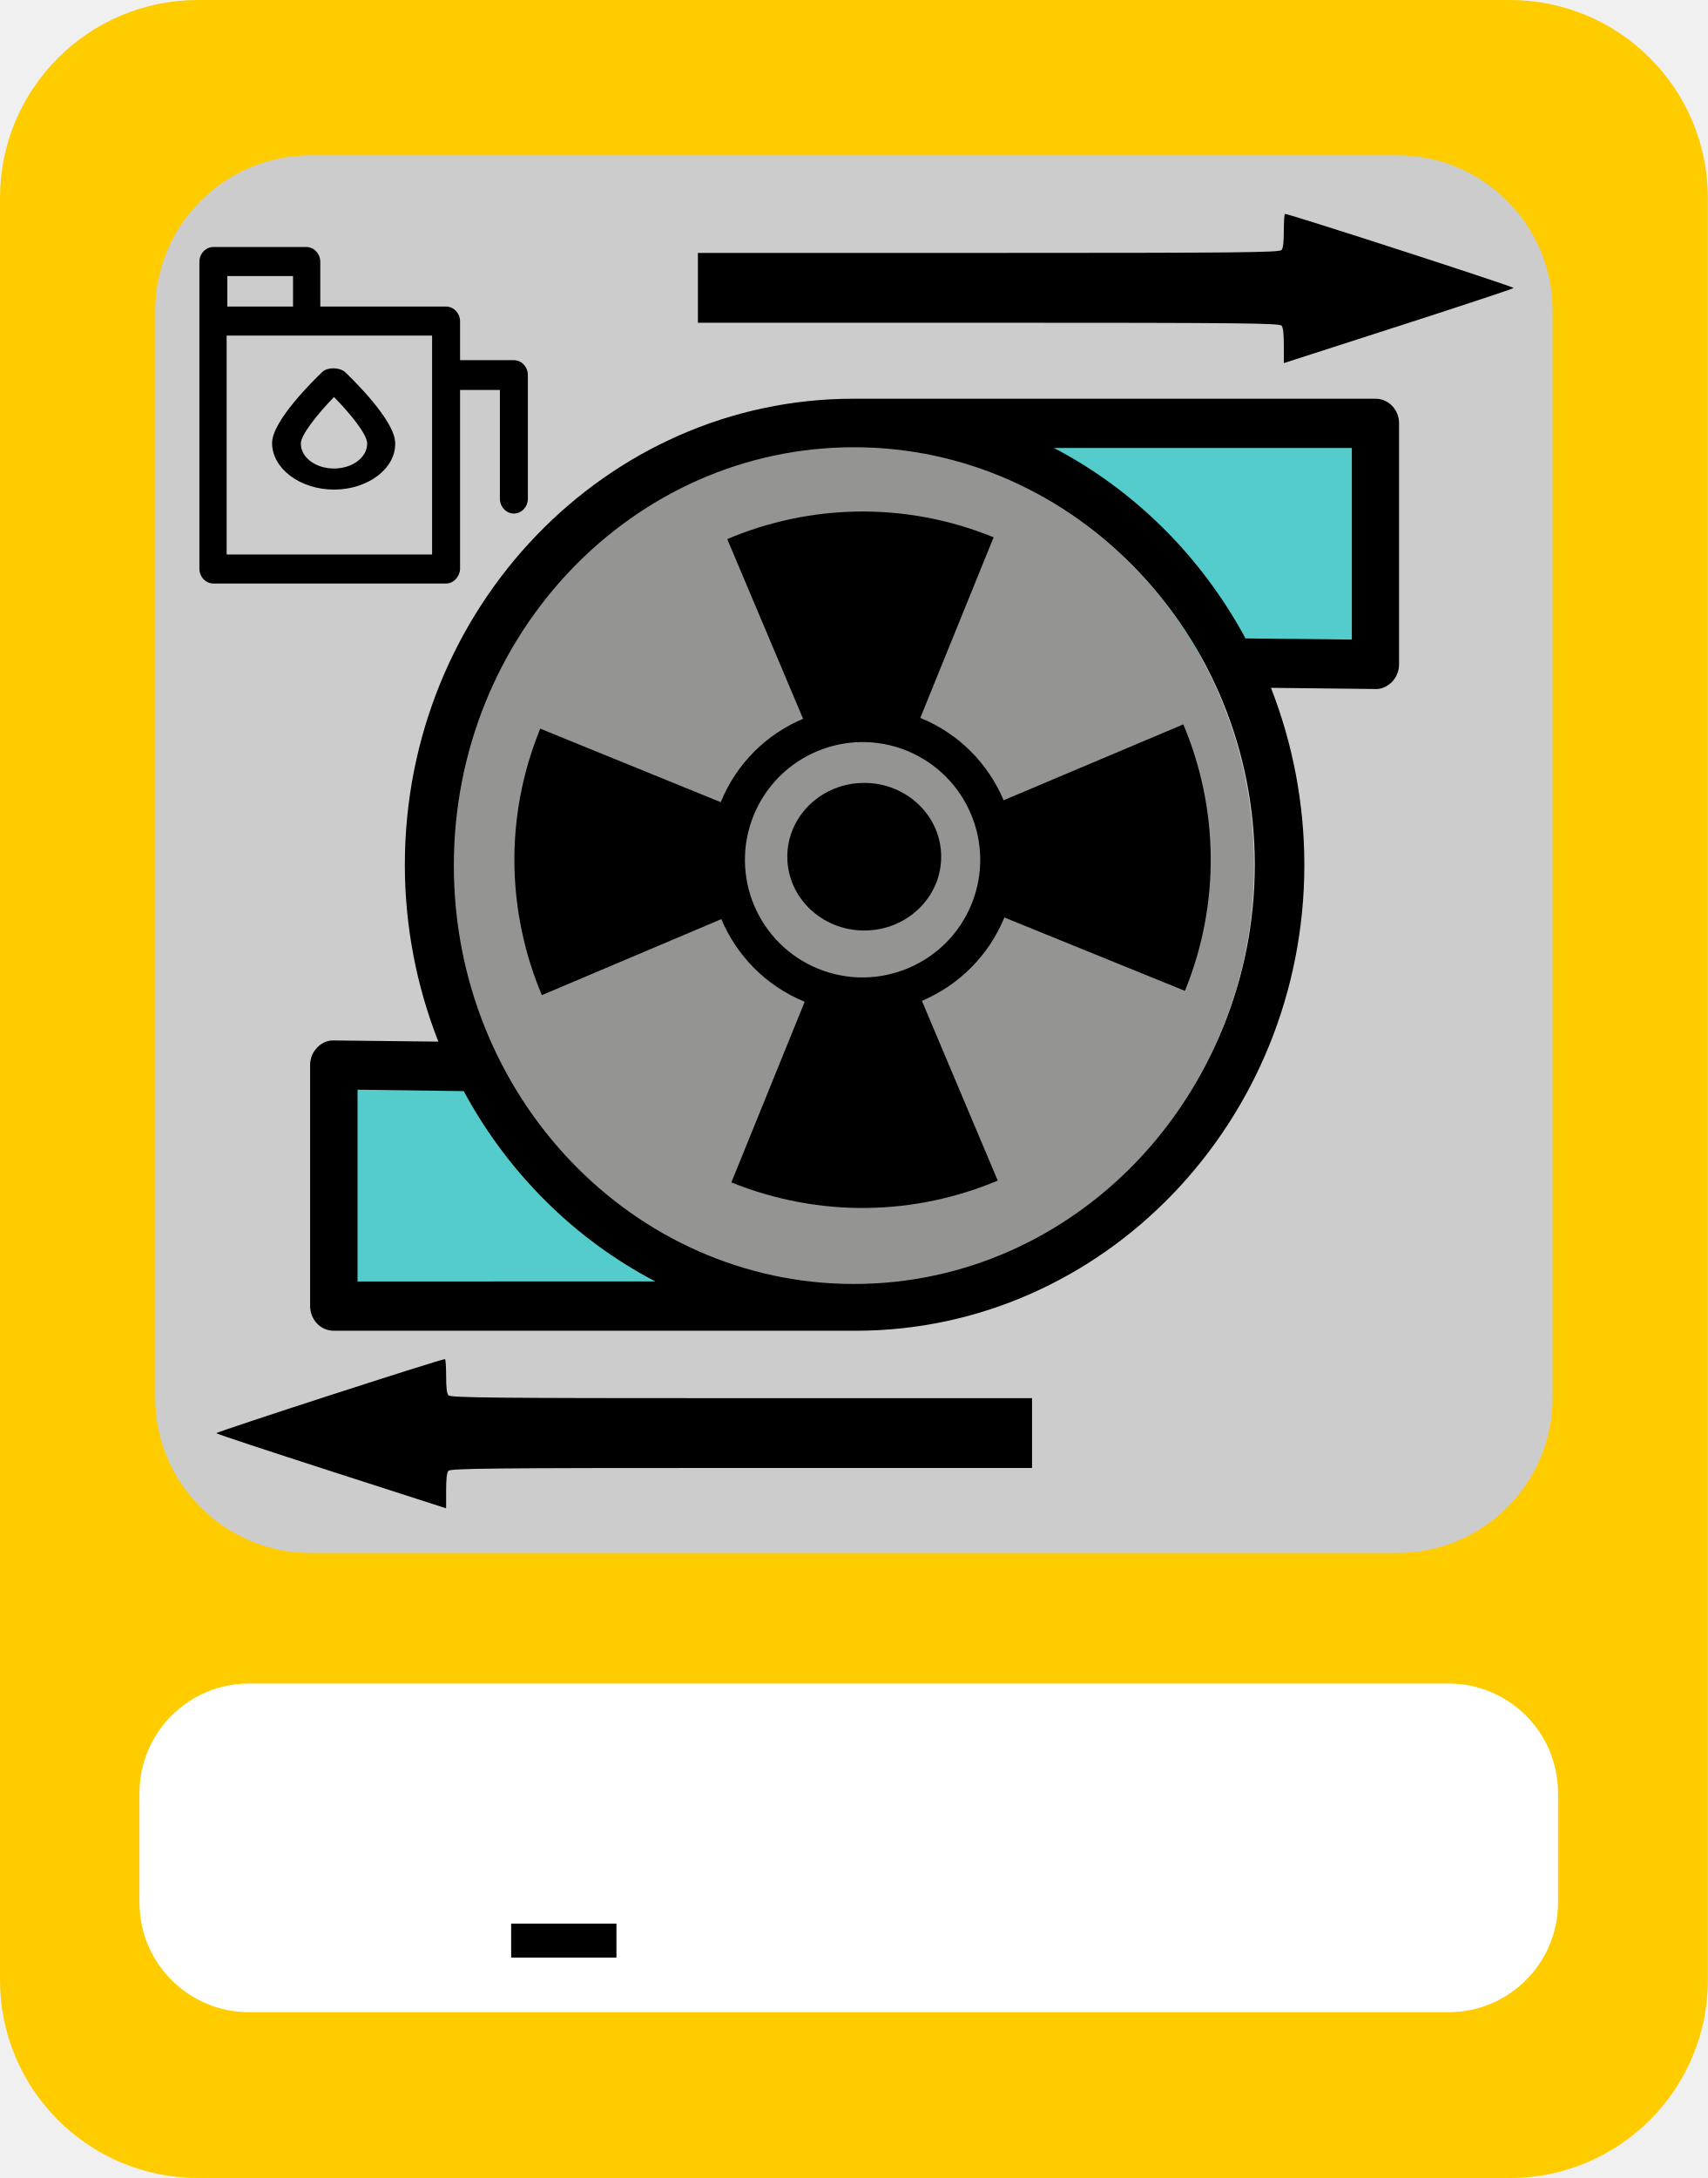
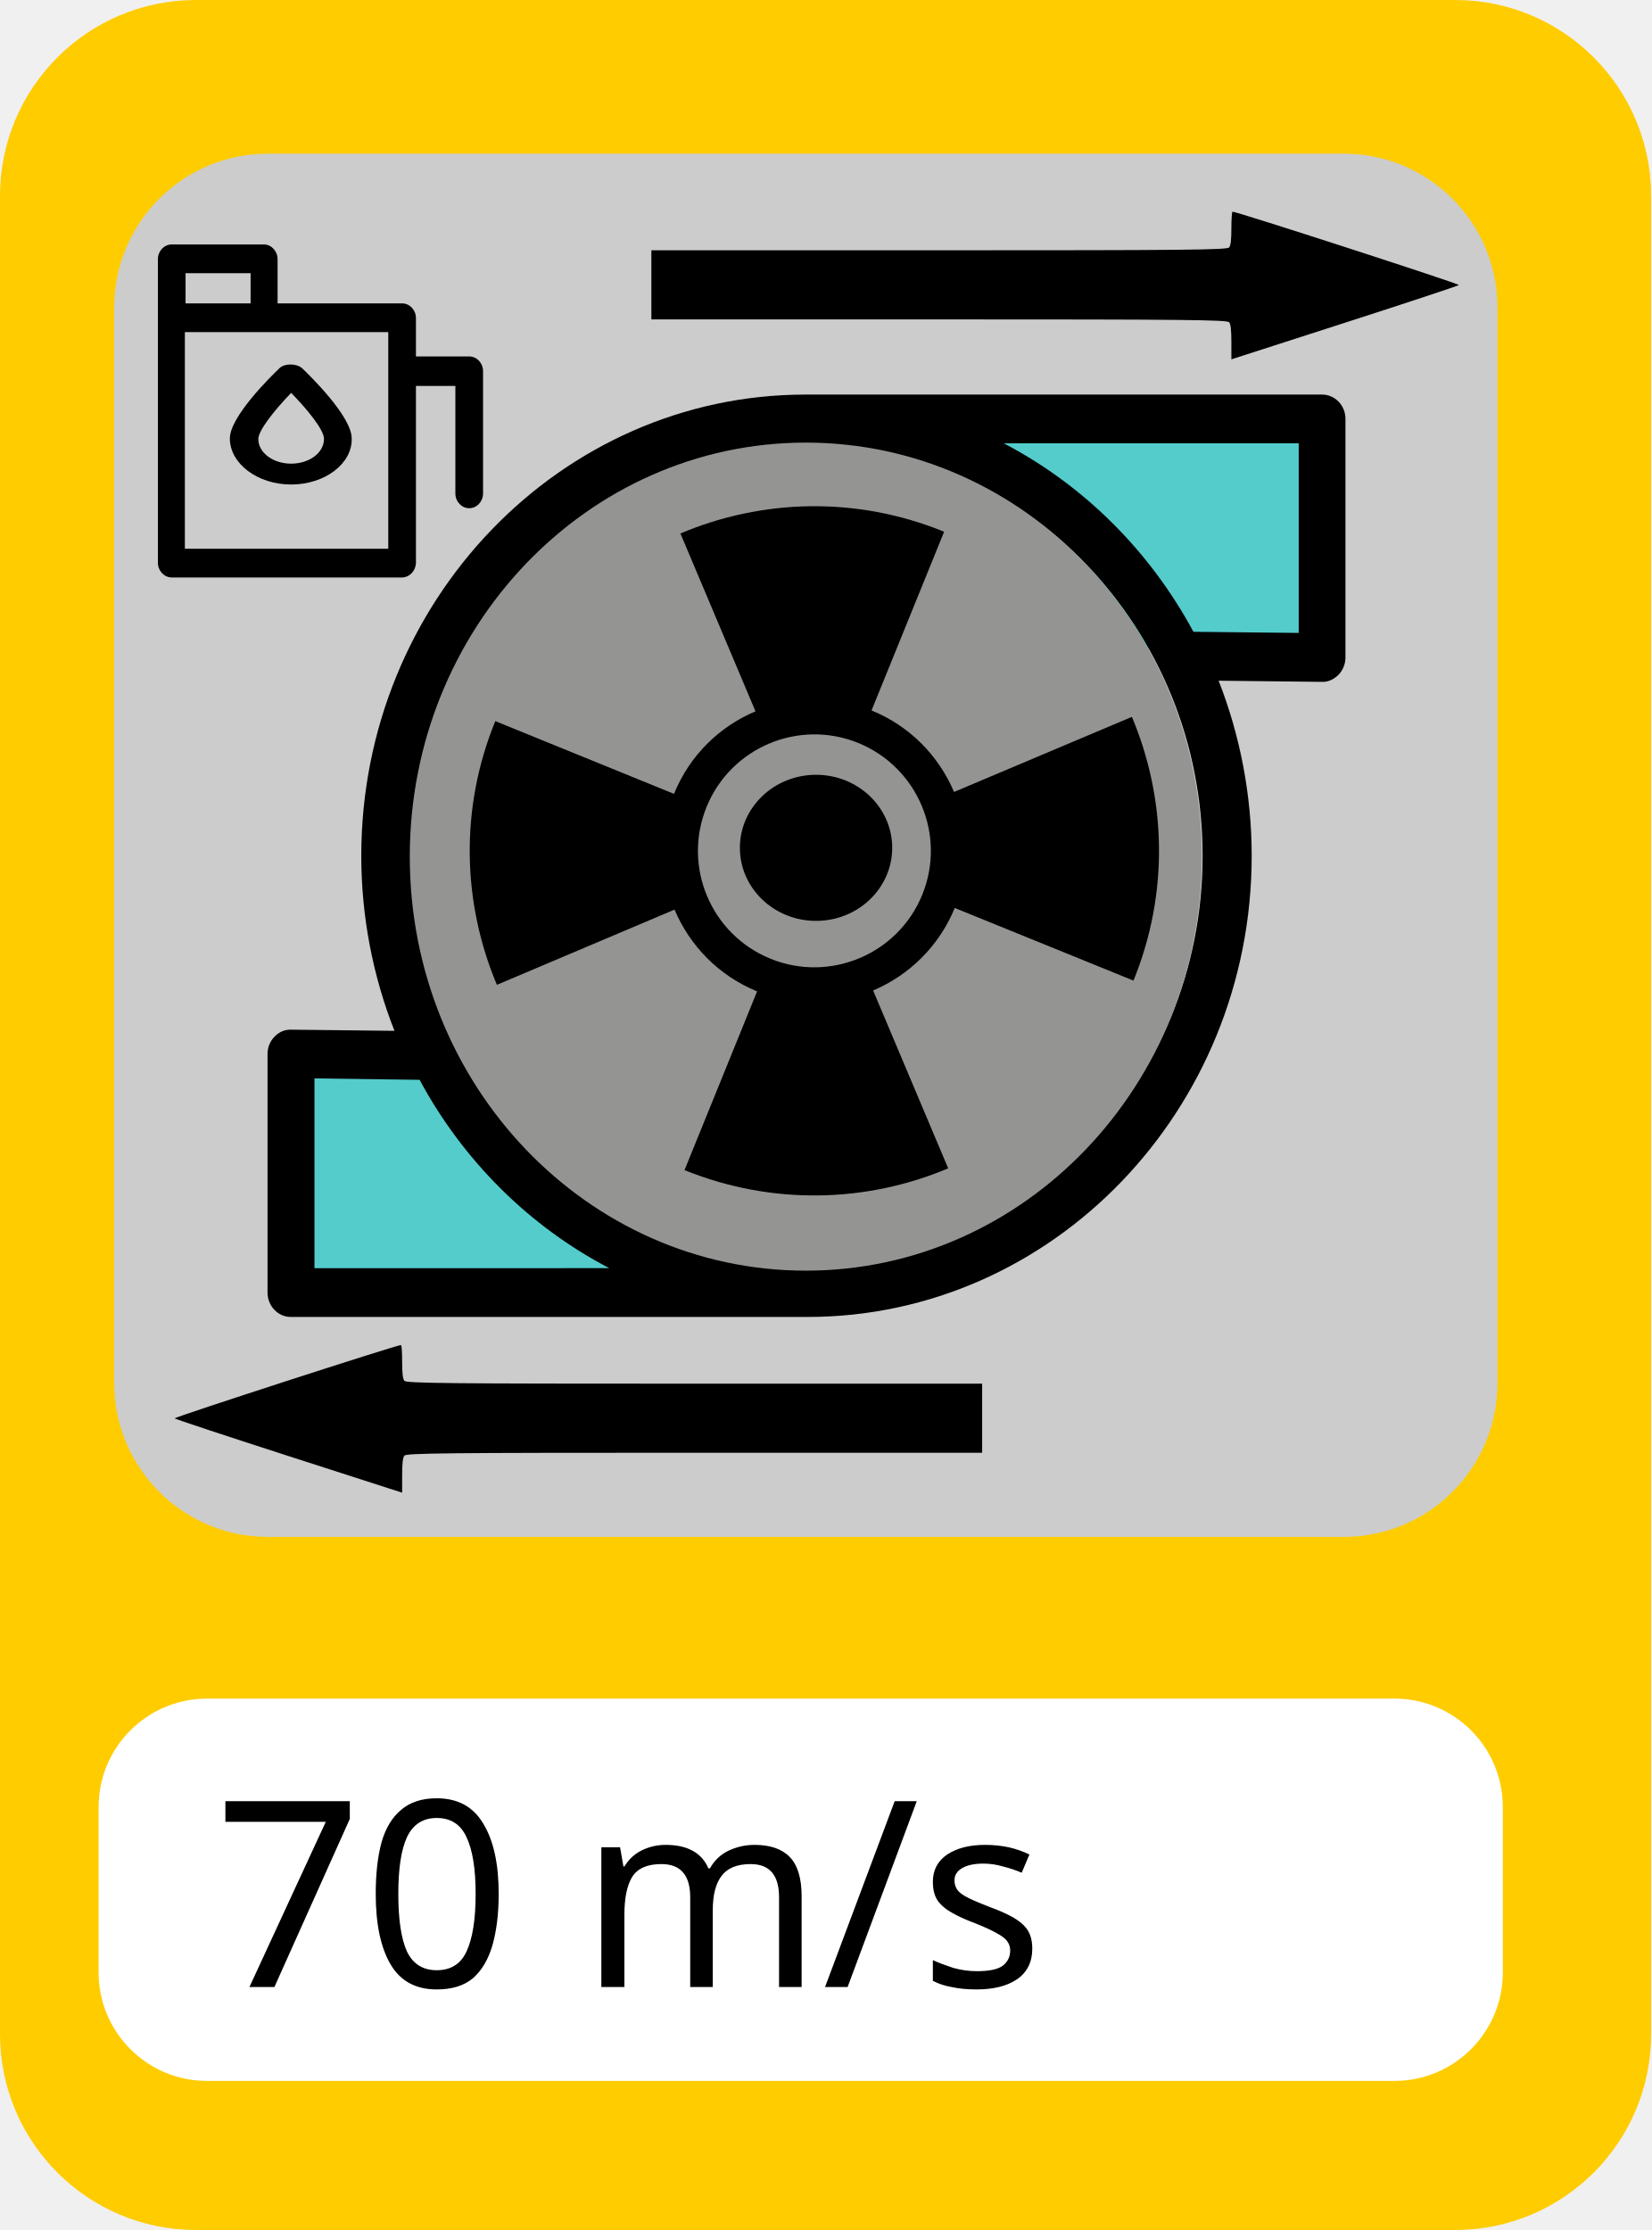
- <svg xmlns="http://www.w3.org/2000/svg" width="55mm" height="70.123mm" viewBox="0 0 55 70.123" version="1.1" id="svg2">
+ <svg xmlns="http://www.w3.org/2000/svg" width="53.716mm" height="72.549mm" viewBox="0 0 53.716 72.549" version="1.1" id="svg2">
  <defs id="defs1087" />
-   <g id="main">
+   <g id="main" transform="translate(-1.284047)">
    <linearGradient id="linearGradient839">
      <stop style="stop-color:#008400;stop-opacity:1;" offset="0" id="stop837" />
    </linearGradient>
    <linearGradient id="linearGradient2815">
      <stop style="stop-color:#000000;stop-opacity:1;" offset="0" id="stop2813" />
    </linearGradient>
    <marker style="overflow:visible" id="Arrow1Lstart" refX="0" refY="0" orient="auto">
      <path style="fill-rule:evenodd;stroke:#000000;stroke-width:1pt" d="M 0,0 5,-5 -12.5,0 5,5 Z" id="path1111" />
    </marker>
-     <rect style="fill:#ffcc00;fill-opacity:1;stroke:none;stroke-width:1.571;stroke-linejoin:round;stroke-miterlimit:4;stroke-dasharray:none;stroke-opacity:1" id="state" width="55" height="70.123" x="0" y="4.4408921e-16" ry="6.375" />
-     <rect style="fill:#ffffff;fill-opacity:1;stroke-width:0.166;stroke-linecap:square;stroke-linejoin:round" id="rectValue-0" width="45.683" height="10.583" x="4.492" y="54.202" ry="3.528" />
-     <rect style="fill:#cccccc;stroke:none;stroke-width:1.265;stroke-linejoin:round;stroke-miterlimit:4;stroke-dasharray:none;stroke-opacity:1" id="rect1658" width="45" height="45" x="5" y="5" ry="5" />
+     <rect style="fill:#ffcc00;fill-opacity:1;stroke:none;stroke-width:1.579;stroke-linejoin:round;stroke-miterlimit:4;stroke-dasharray:none;stroke-opacity:1" id="state" width="53.716" height="72.549" x="1.284" y="4.4408921e-16" ry="6.375" rx="6.375" />
+     <rect style="fill:#ffffff;fill-opacity:1;stroke-width:0.18;stroke-linecap:square;stroke-linejoin:round" id="rectValue-0" width="45.683" height="12.438" x="4.492" y="55.261" ry="3.528" rx="3.528" />
+     <rect style="fill:#cccccc;stroke:none;stroke-width:1.265;stroke-linejoin:round;stroke-miterlimit:4;stroke-dasharray:none;stroke-opacity:1" id="rect1658" width="45" height="45" x="5" y="5" ry="5" rx="5" />
    <g id="g41" transform="matrix(0.908927,0,0,0.9389126,1.088917,0.8762841)">
-       <rect style="fill:#54cccc;fill-opacity:1;stroke:#000000;stroke-width:0;stroke-miterlimit:10;stroke-dasharray:none;stroke-opacity:1;paint-order:stroke markers fill" id="rect2331" width="13.648" height="7.671" x="33.895" y="13.843" ry="1.982" />
-       <rect style="fill:#54cccc;fill-opacity:1;stroke:#000000;stroke-width:0;stroke-miterlimit:10;stroke-dasharray:none;stroke-opacity:1;paint-order:stroke markers fill" id="rect2331-3" width="13.675" height="6.959" x="10.331" y="36.223" ry="1.798" />
+       <rect style="fill:#54cccc;fill-opacity:1;stroke:#000000;stroke-width:0;stroke-miterlimit:10;stroke-dasharray:none;stroke-opacity:1;paint-order:stroke markers fill" id="rect2331" width="13.648" height="7.671" x="33.895" y="13.843" ry="1.982" rx="1.982" />
+       <rect style="fill:#54cccc;fill-opacity:1;stroke:#000000;stroke-width:0;stroke-miterlimit:10;stroke-dasharray:none;stroke-opacity:1;paint-order:stroke markers fill" id="rect2331-3" width="13.675" height="6.959" x="10.331" y="36.223" ry="1.798" rx="1.798" />
      <path d="M 47.535,12.739 H 29.122 c -0.01,0 -0.021,0 -0.03,0 -0.015,0 -0.034,0 -0.049,0 -8.764,0 -15.897,7.17 -15.897,15.985 0,2.079 0.408,4.147 1.188,6.061 l -3.693,-0.04 c -0.229,-0.01 -0.442,0.079 -0.602,0.245 -0.16,0.155 -0.249,0.37 -0.249,0.595 v 8.265 c 0,0.47 0.373,0.849 0.835,0.849 h 18.413 c 0.01,0 0.021,0 0.03,0 0.015,0 0.03,0 0.051,0 8.764,0 15.897,-7.175 15.897,-15.98 0,-2.079 -0.408,-4.152 -1.183,-6.066 l 3.688,0.04 c 0.224,0.015 0.442,-0.091 0.602,-0.245 0.154,-0.155 0.249,-0.37 0.249,-0.6 v -8.26 c 0.005,-0.47 -0.373,-0.849 -0.835,-0.849 z M 43.26,28.724 c 0,7.87 -6.363,14.271 -14.187,14.291 -7.819,-0.03 -14.167,-6.436 -14.167,-14.291 0,-7.87 6.363,-14.271 14.187,-14.291 7.819,0.025 14.167,6.421 14.167,14.291 z M 11.47,43.009 v -6.576 l 3.763,0.049 c 1.556,2.798 3.927,5.082 6.79,6.526 z m 35.229,-22.011 -3.768,-0.04 c -1.561,-2.803 -3.932,-5.087 -6.79,-6.531 h 10.558 z" id="path6" style="stroke-width:1.229" />
      <ellipse style="fill:#949493;fill-opacity:1;stroke:#000000;stroke-width:0;stroke-miterlimit:10;stroke-dasharray:none;stroke-opacity:1;paint-order:stroke markers fill" id="path2327" cx="29.057" cy="28.749" rx="14.175" ry="14.346" />
      <path d="m 31.409,23.684 2.598,-6.193 c -3.151,-1.243 -6.527,-1.132 -9.438,0.061 l 2.687,6.163 c -1.278,0.52 -2.353,1.516 -2.917,2.859 L 17.943,24.053 c -1.289,3.051 -1.169,6.319 0.057,9.138 l 6.36,-2.607 v 0.005 c 0.543,1.238 1.565,2.278 2.953,2.829 l -2.598,6.193 c 3.151,1.233 6.527,1.126 9.438,-0.061 l -2.687,-6.163 c 1.278,-0.525 2.353,-1.521 2.922,-2.859 l 6.397,2.516 c 1.284,-3.051 1.169,-6.319 -0.057,-9.138 L 34.362,26.508 C 33.819,25.27 32.797,24.23 31.409,23.684 Z m 1.816,6.385 c -0.866,2.061 -3.303,3.056 -5.431,2.218 -2.134,-0.839 -3.157,-3.193 -2.29,-5.259 0.866,-2.061 3.297,-3.056 5.431,-2.218 2.129,0.843 3.157,3.193 2.29,5.259 z" id="fan" style="stroke-width:5.134">
        <animateTransform id="animation" attributeType="xml" attributeName="transform" type="rotate" from="0 29.3 28.5" to="0 29.3 28.5" dur="1.3s" repeatCount="indefinite" />
      </path>
      <ellipse cx="29.423" cy="28.444" id="circle4" style="stroke-width:4.956" rx="2.726" ry="2.531" />
    </g>
    <g id="g32" transform="matrix(0.7291029,0,0,0.4591141,1.032386,28.56962)" style="fill:#000000">
      <path style="fill:#000000;stroke-width:0.529;stroke-linecap:round;stroke-miterlimit:9.2" d="m 18.289,34.247 c 0,0.815 0.029,1.223 0.098,1.368 0.084,0.177 1.901,0.206 12.94,0.206 h 12.842 v 2.447 2.447 H 31.327 c -11.039,0 -12.856,0.029 -12.94,0.206 -0.069,0.146 -0.098,0.559 -0.098,1.415 v 1.209 l -5.049,-2.584 c -2.777,-1.421 -5.073,-2.628 -5.101,-2.682 -0.042,-0.08 9.926,-5.209 10.099,-5.197 0.028,0.002 0.051,0.527 0.051,1.166 z" id="arrowDown" />
      <path style="fill:#000000;stroke-width:0.529;stroke-linecap:round;stroke-miterlimit:9.2" d="m 55.29,-46.065 c 0,0.815 -0.029,1.223 -0.098,1.368 -0.084,0.177 -1.901,0.206 -12.94,0.206 H 29.41 v 2.448 2.448 h 12.842 c 11.039,0 12.856,0.029 12.94,0.206 0.069,0.146 0.098,0.559 0.098,1.415 v 1.209 l 5.049,-2.584 c 2.777,-1.421 5.073,-2.628 5.101,-2.682 0.042,-0.08 -9.925,-5.21 -10.099,-5.197 -0.028,0.002 -0.051,0.527 -0.051,1.166 z" id="arrowUp" />
    </g>
    <g id="g27" transform="matrix(0.5908498,0,0,0.5122145,-6.797377,0.2576754)">
      <path d="m 39.513,22.136 h -2.933 v -2.433 c 0,-0.515 -0.343,-0.936 -0.762,-0.936 H 28.962 V 15.959 c 0,-0.515 -0.343,-0.936 -0.762,-0.936 h -5.066 c -0.419,0 -0.762,0.421 -0.762,0.936 v 19.279 c 0,0.515 0.343,0.936 0.762,0.936 h 12.684 c 0.381,0 0.724,-0.374 0.762,-0.889 v -11.277 h 2.171 v 6.832 c 0,0.515 0.343,0.936 0.762,0.936 0.419,0 0.762,-0.421 0.762,-0.936 V 23.072 c 3.9e-5,-0.515 -0.343,-0.936 -0.762,-0.936 z M 23.895,16.848 h 3.581 v 1.919 H 23.895 Z M 35.056,34.35 H 23.857 V 20.592 h 11.199 z" id="path2-1" style="stroke-width:0.04" />
      <path d="m 33.043,27.343 c 0,-1.394 -2.29,-3.973 -2.732,-4.461 -0.321,-0.314 -0.964,-0.314 -1.245,0 -0.442,0.488 -2.732,3.067 -2.732,4.461 0,1.603 1.527,2.928 3.375,2.928 1.848,0 3.375,-1.324 3.334,-2.928 z m -3.334,1.603 c -1.004,0 -1.808,-0.697 -1.808,-1.568 0,-0.523 0.844,-1.778 1.808,-2.928 0.884,1.046 1.808,2.335 1.808,2.928 0,0.871 -0.803,1.568 -1.808,1.568 z" id="path8" style="stroke-width:0.035" />
    </g>
-     <text xml:space="preserve" style="font-style:normal;font-variant:normal;font-weight:normal;font-stretch:normal;font-size:14px;line-height:1.25;font-family:Verdana;-inkscape-font-specification:Arial;font-variant-ligatures:normal;font-variant-caps:normal;font-variant-numeric:normal;text-anchor:middle;fill:#000000;fill-opacity:1;stroke:none;stroke-width:0.866" x="27.25" y="66.231" id="textValue-1">
-       <tspan id="tspan318-4" x="27.25" y="66.231">-</tspan>
+     <text xml:space="preserve" style="font-style:normal;font-variant:normal;font-weight:normal;font-stretch:normal;font-size:8.467px;line-height:1.25;font-family:Verdana;-inkscape-font-specification:Arial;font-variant-ligatures:normal;font-variant-caps:normal;font-variant-numeric:normal;text-anchor:middle;fill:#000000;fill-opacity:1;stroke:none;stroke-width:0.866" x="27.25" y="64.643" id="measure1">
+       <tspan id="tspan318-4" x="27.25" y="64.643">70 m/s</tspan>
    </text>
  </g>
</svg>
